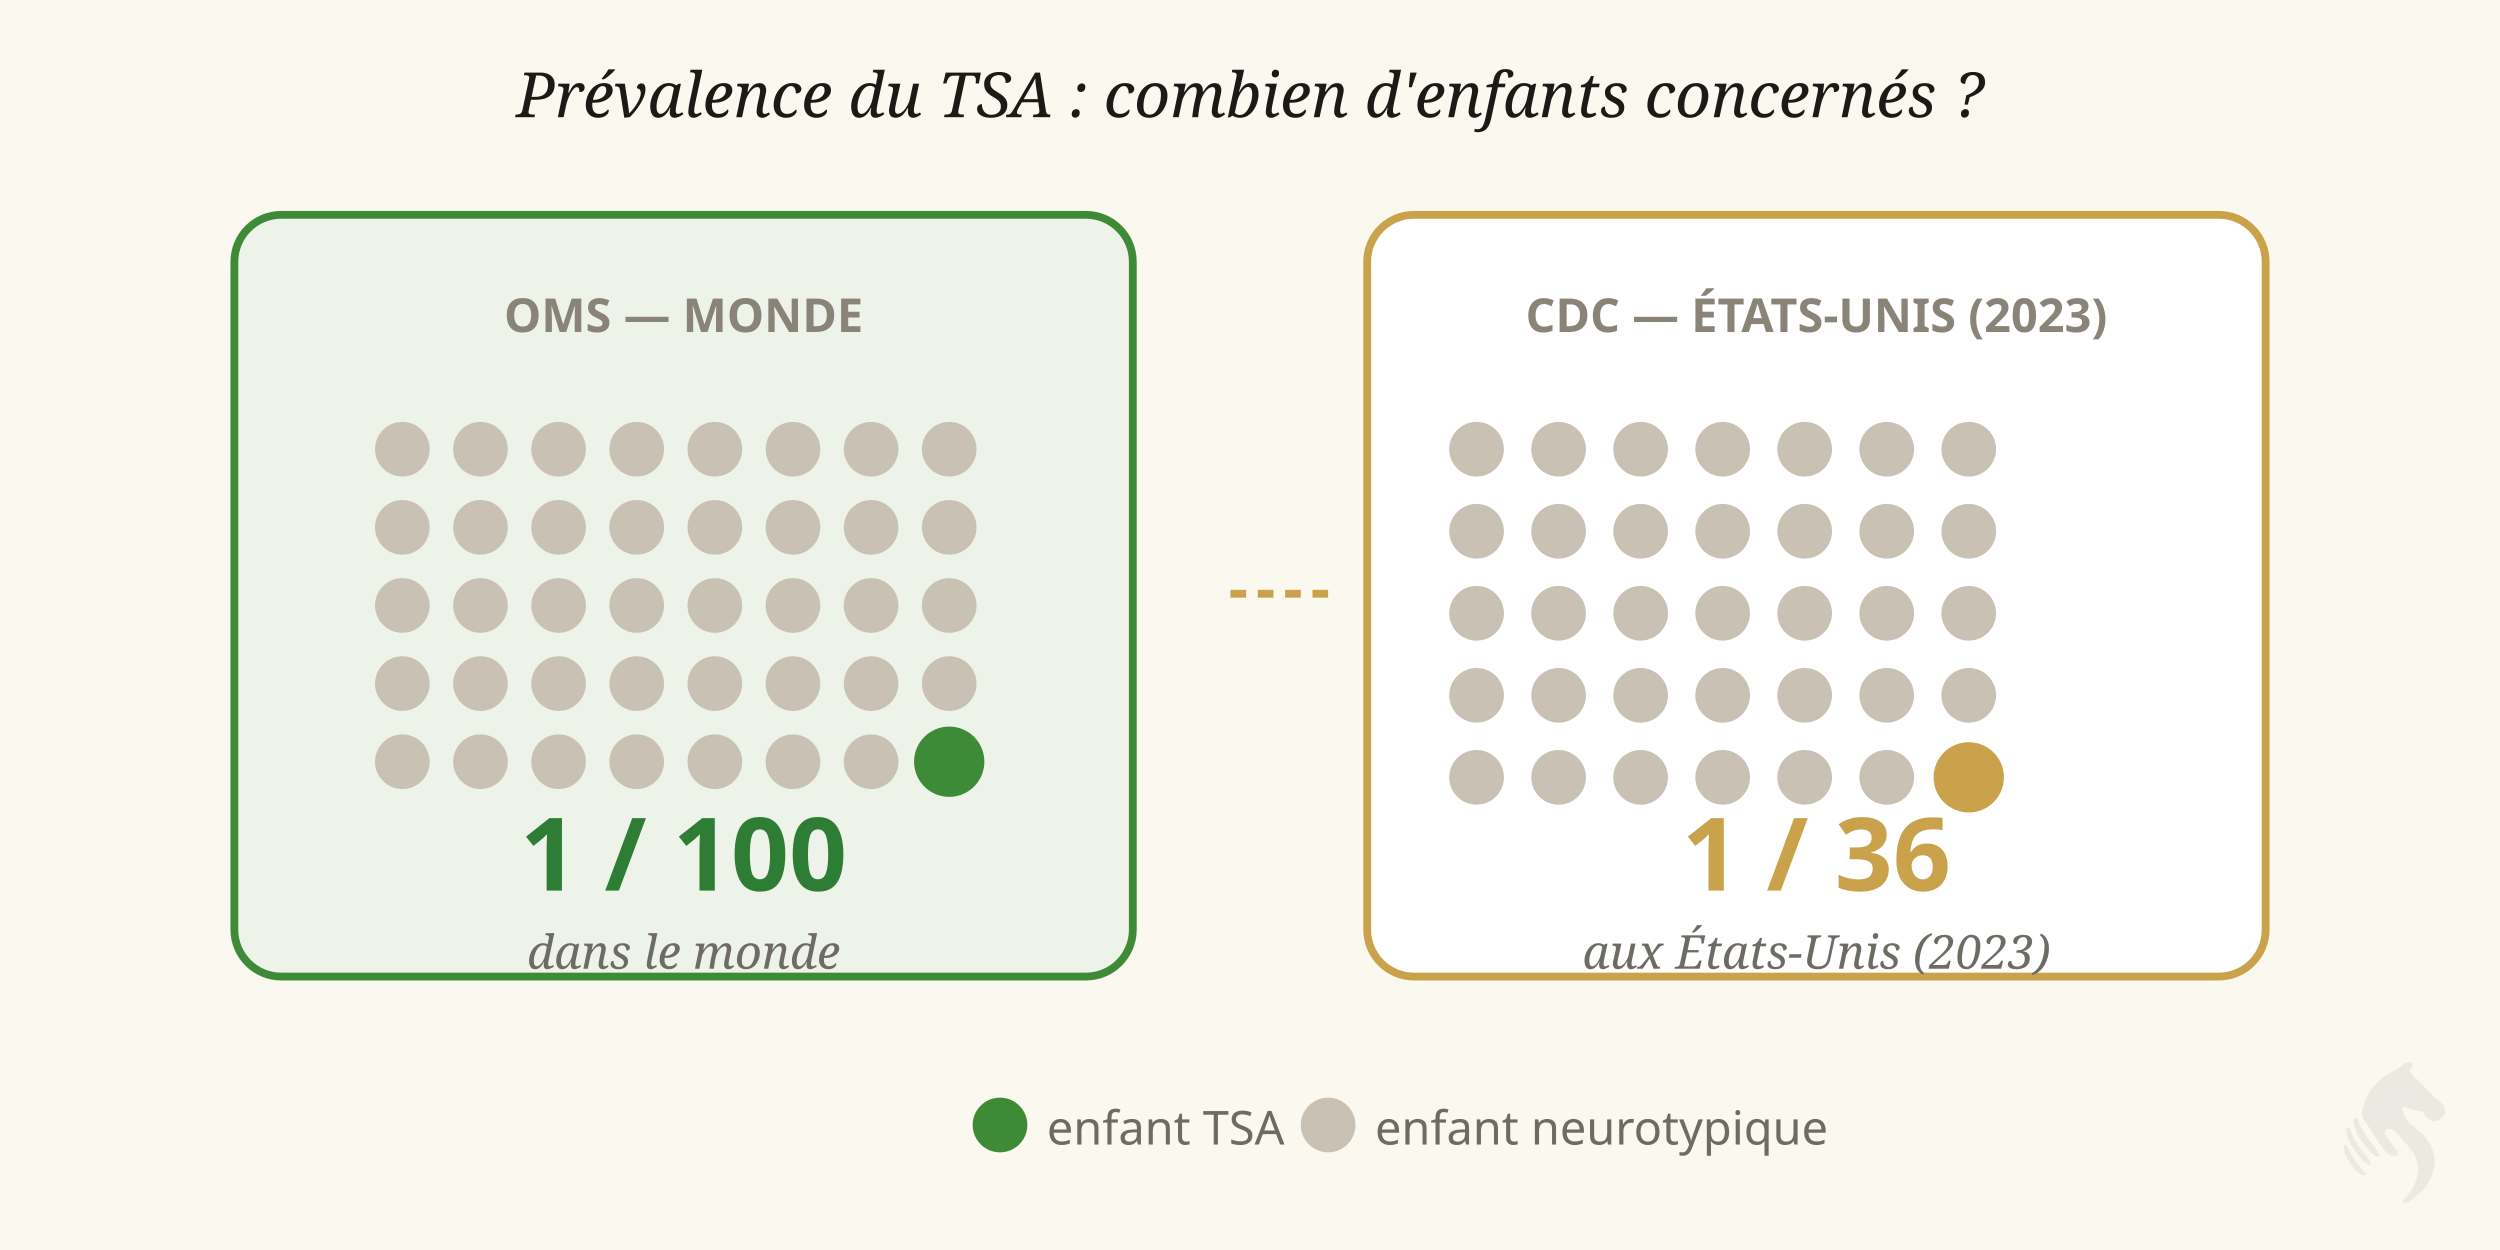
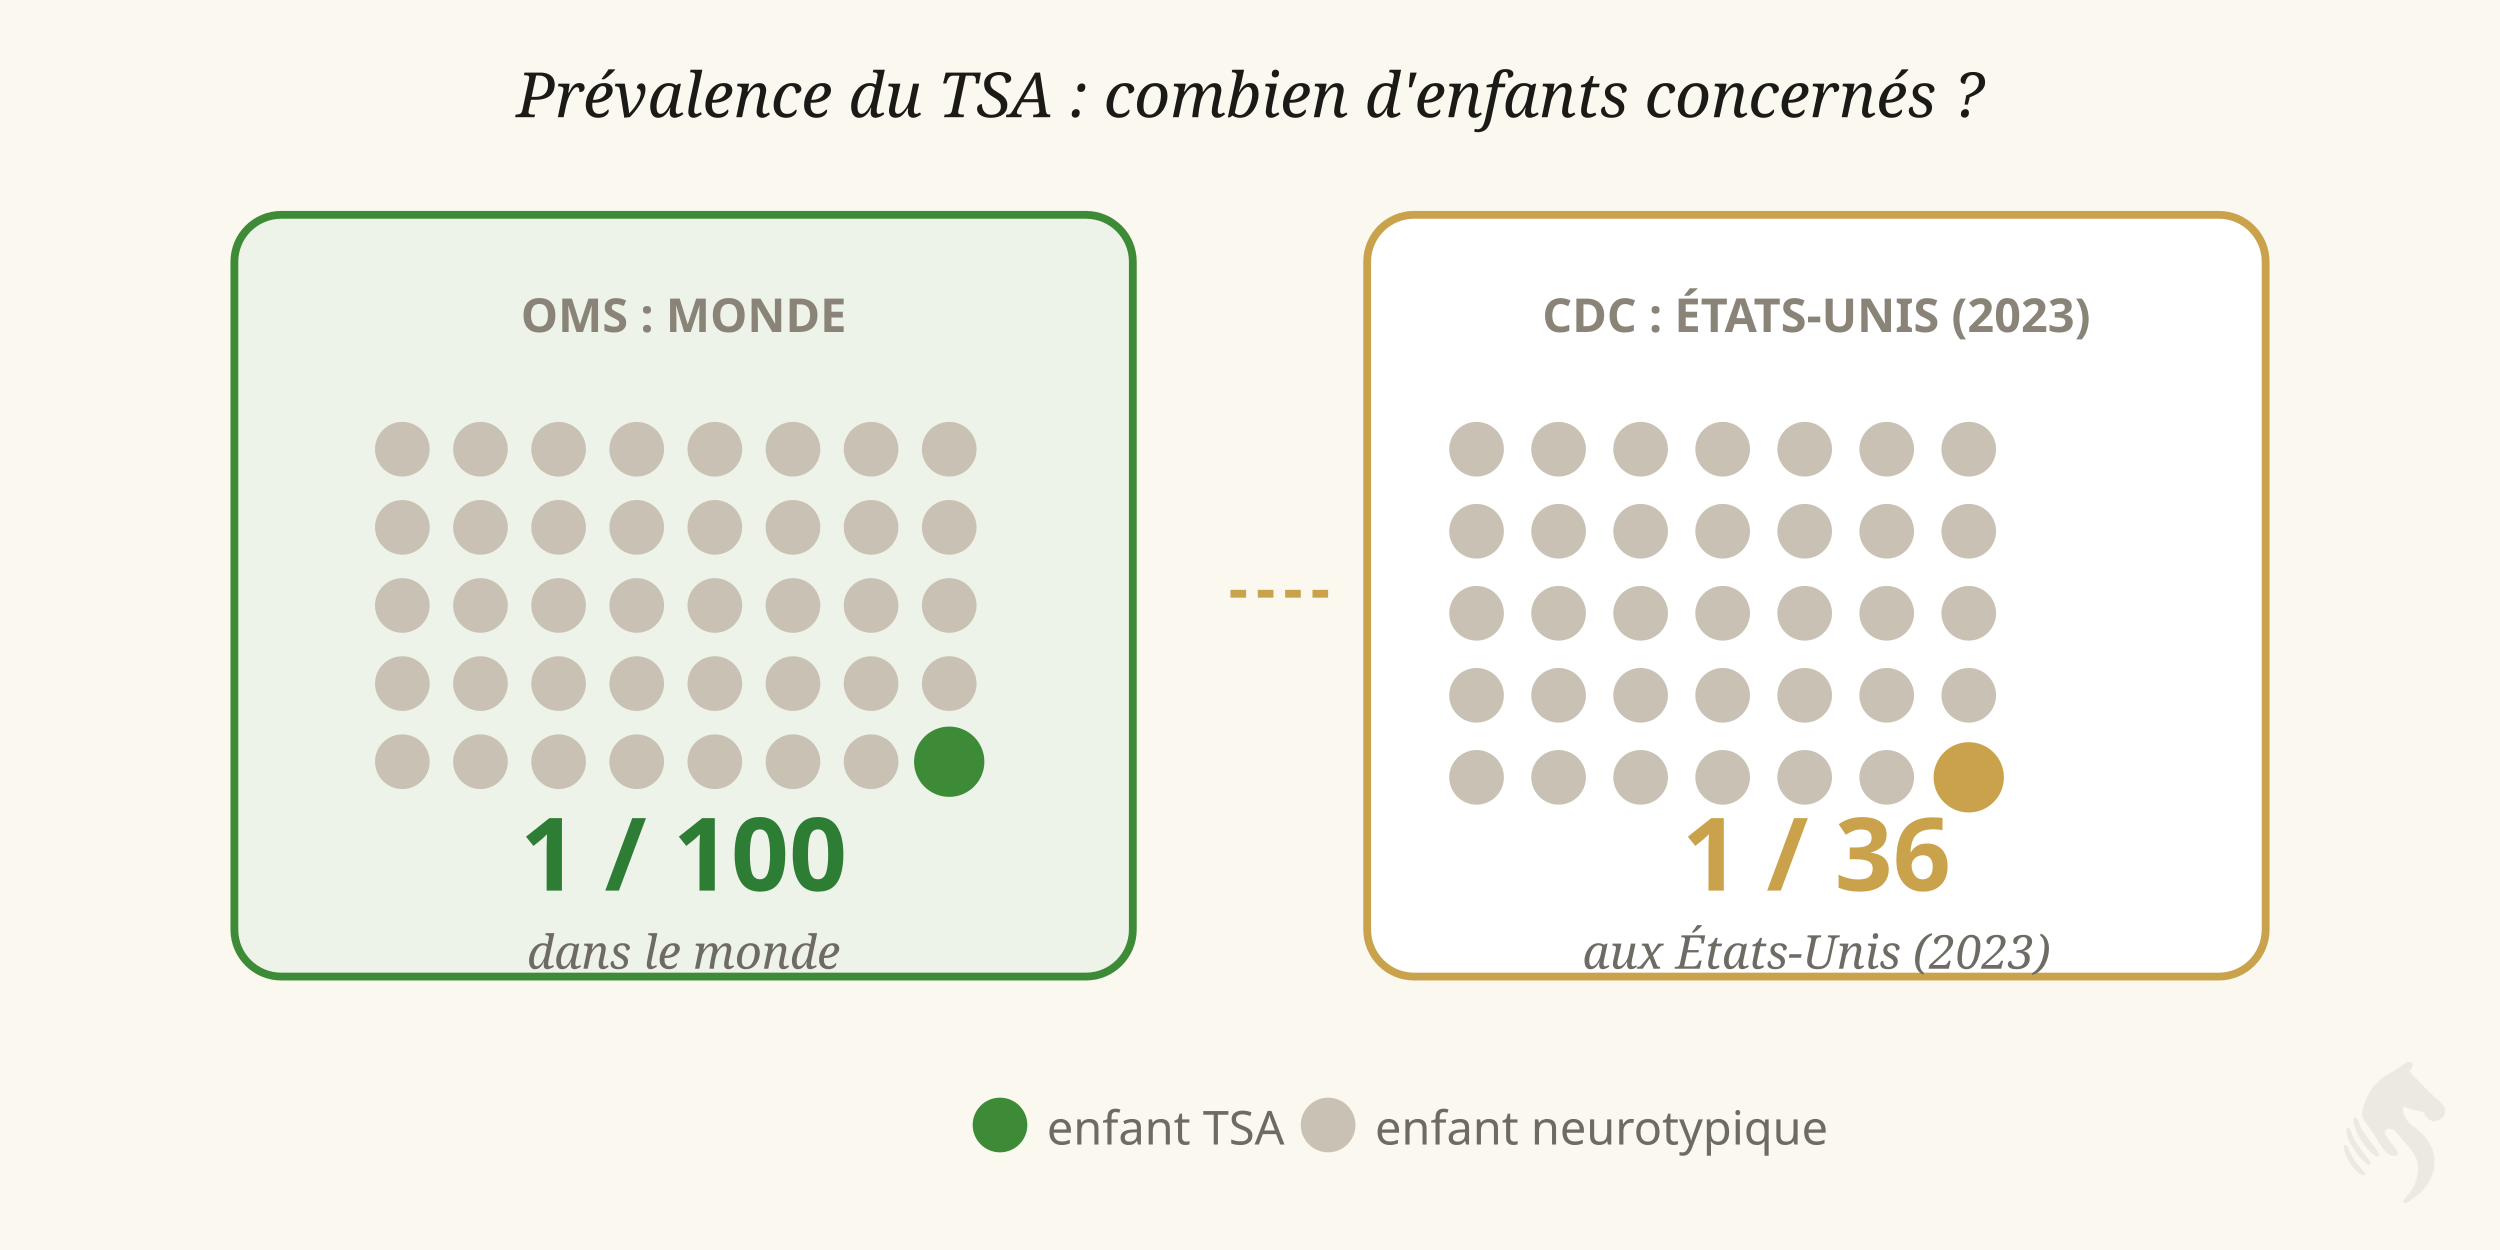
<svg xmlns="http://www.w3.org/2000/svg" width="640" height="320" viewBox="0 0 640 320" role="img" aria-labelledby="ea1">
  <rect width="640" height="320" fill="#faf8ef" />
  <text x="320" y="30" text-anchor="middle" font-family="Georgia, serif" font-size="16" font-style="italic" fill="#1c1a16">Prévalence du TSA : combien d'enfants concernés ?</text>
  <rect x="60" y="55" width="230" height="195" rx="12" fill="#eef3e9" stroke="#3d8b37" stroke-width="2" />
-   <text x="175" y="85" text-anchor="middle" font-family="system-ui, sans-serif" font-size="12" font-weight="700" fill="#8a8478">OMS — MONDE</text>
+   <text x="175" y="85" text-anchor="middle" font-family="system-ui, sans-serif" font-size="12" font-weight="700" fill="#8a8478">OMS : MONDE</text>
  <g fill="#c9c2b4">
    <circle cx="103" cy="115" r="7" />
    <circle cx="123" cy="115" r="7" />
    <circle cx="143" cy="115" r="7" />
    <circle cx="163" cy="115" r="7" />
    <circle cx="183" cy="115" r="7" />
    <circle cx="203" cy="115" r="7" />
    <circle cx="223" cy="115" r="7" />
    <circle cx="243" cy="115" r="7" />
    <circle cx="103" cy="135" r="7" />
    <circle cx="123" cy="135" r="7" />
    <circle cx="143" cy="135" r="7" />
    <circle cx="163" cy="135" r="7" />
    <circle cx="183" cy="135" r="7" />
    <circle cx="203" cy="135" r="7" />
    <circle cx="223" cy="135" r="7" />
    <circle cx="243" cy="135" r="7" />
    <circle cx="103" cy="155" r="7" />
    <circle cx="123" cy="155" r="7" />
    <circle cx="143" cy="155" r="7" />
    <circle cx="163" cy="155" r="7" />
    <circle cx="183" cy="155" r="7" />
    <circle cx="203" cy="155" r="7" />
    <circle cx="223" cy="155" r="7" />
    <circle cx="243" cy="155" r="7" />
    <circle cx="103" cy="175" r="7" />
    <circle cx="123" cy="175" r="7" />
    <circle cx="143" cy="175" r="7" />
    <circle cx="163" cy="175" r="7" />
    <circle cx="183" cy="175" r="7" />
    <circle cx="203" cy="175" r="7" />
    <circle cx="223" cy="175" r="7" />
    <circle cx="243" cy="175" r="7" />
    <circle cx="103" cy="195" r="7" />
    <circle cx="123" cy="195" r="7" />
    <circle cx="143" cy="195" r="7" />
    <circle cx="163" cy="195" r="7" />
    <circle cx="183" cy="195" r="7" />
    <circle cx="203" cy="195" r="7" />
    <circle cx="223" cy="195" r="7" />
  </g>
  <circle cx="243" cy="195" r="9" fill="#3d8b37" />
  <text x="175" y="228" text-anchor="middle" font-family="system-ui, sans-serif" font-size="26" font-weight="800" fill="#2e7d34">1 / 100</text>
  <text x="175" y="248" text-anchor="middle" font-family="Georgia, serif" font-size="12" font-style="italic" fill="#6e6a64">dans le monde</text>
  <line x1="315" y1="152" x2="340" y2="152" stroke="#c9a24b" stroke-width="2" stroke-dasharray="4 3" />
  <rect x="350" y="55" width="230" height="195" rx="12" fill="#fff" stroke="#c9a24b" stroke-width="2" />
-   <text x="465" y="85" text-anchor="middle" font-family="system-ui, sans-serif" font-size="12" font-weight="700" fill="#8a8478">CDC — ÉTATS-UNIS (2023)</text>
+   <text x="465" y="85" text-anchor="middle" font-family="system-ui, sans-serif" font-size="12" font-weight="700" fill="#8a8478">CDC : ÉTATS-UNIS (2023)</text>
  <g fill="#c9c2b4">
    <circle cx="378" cy="115" r="7" />
    <circle cx="399" cy="115" r="7" />
    <circle cx="420" cy="115" r="7" />
    <circle cx="441" cy="115" r="7" />
    <circle cx="462" cy="115" r="7" />
    <circle cx="483" cy="115" r="7" />
    <circle cx="504" cy="115" r="7" />
    <circle cx="378" cy="136" r="7" />
    <circle cx="399" cy="136" r="7" />
    <circle cx="420" cy="136" r="7" />
    <circle cx="441" cy="136" r="7" />
    <circle cx="462" cy="136" r="7" />
    <circle cx="483" cy="136" r="7" />
    <circle cx="504" cy="136" r="7" />
    <circle cx="378" cy="157" r="7" />
    <circle cx="399" cy="157" r="7" />
    <circle cx="420" cy="157" r="7" />
    <circle cx="441" cy="157" r="7" />
    <circle cx="462" cy="157" r="7" />
    <circle cx="483" cy="157" r="7" />
    <circle cx="504" cy="157" r="7" />
    <circle cx="378" cy="178" r="7" />
    <circle cx="399" cy="178" r="7" />
    <circle cx="420" cy="178" r="7" />
    <circle cx="441" cy="178" r="7" />
    <circle cx="462" cy="178" r="7" />
    <circle cx="483" cy="178" r="7" />
    <circle cx="504" cy="178" r="7" />
    <circle cx="378" cy="199" r="7" />
    <circle cx="399" cy="199" r="7" />
    <circle cx="420" cy="199" r="7" />
    <circle cx="441" cy="199" r="7" />
    <circle cx="462" cy="199" r="7" />
    <circle cx="483" cy="199" r="7" />
  </g>
  <circle cx="504" cy="199" r="9" fill="#c9a24b" />
  <text x="465" y="228" text-anchor="middle" font-family="system-ui, sans-serif" font-size="26" font-weight="800" fill="#c9a24b">1 / 36</text>
  <text x="465" y="248" text-anchor="middle" font-family="Georgia, serif" font-size="12" font-style="italic" fill="#6e6a64">aux États-Unis (2023)</text>
  <circle cx="256" cy="288" r="7" fill="#3d8b37" />
  <text x="268" y="293" font-family="system-ui, sans-serif" font-size="12" fill="#6e6a64">enfant TSA</text>
  <circle cx="340" cy="288" r="7" fill="#c9c2b4" />
  <text x="352" y="293" font-family="system-ui, sans-serif" font-size="12" fill="#6e6a64">enfant neurotypique</text>
  <g id="wm" opacity="0.07" transform="translate(600.0,271.9) scale(0.0416)" aria-hidden="true">
    <g fill="#1e1e1e" fill-rule="evenodd">
      <path d="M411.5-.5h-16a76 76 0 0 0-24.5 12q-.62-.7-1.5-1l-2 4a4 4 0 0 1-1.5-1 7 7 0 0 1-2.5 3.5 253 253 0 0 0-17 13q-1.42.93-2.5-.5-5.2 7.95-14.5 9a9.4 9.4 0 0 1-4 6q2.3.02 1.5 2A461 461 0 0 1 278.5 73q-13.2 7.95-26 16.5-1.59-1.38 0-3-2.35.35-4 2 .9.98 2 2-92.12 67.08-125.5 177a1316 1316 0 0 0-10 44 51.2 51.2 0 0 0 4.5 31q.1 3.33-2 1l4.5 11q1-2 2 0l5 10 1-1q6 10.95 13 21a651 651 0 0 1 18.5 25 3.4 3.4 0 0 1 1.5-3q21.52 33 43 66 .3 3.4-2.5 1v2a1542 1542 0 0 1 21 32q1 0 1 1a319 319 0 0 0 25 35 160 160 0 0 0 27 25 3.1 3.1 0 0 1 1-3q23.18 14.62 49 5.5 5-2.83 4-8.5-.15-4.6-1.5-9a618 618 0 0 0-55.5-73.5q3-.91 5 1.5a23.5 23.5 0 0 0-7-9q.63 2.4 2 4.5-.17 2.58-1.5.5a364 364 0 0 1-17.5-26.5 50 50 0 0 1-4.5-22.5q.9-4.71 3-9 .63 1.88 2.5 2a7 7 0 0 1 2-3q9.28-8.1 22-8a86 86 0 0 1 23 4.5 11 11 0 0 1 3 4.5q2.58-1.75 5 .5l21.5 23.5q.74 1.95.5 4 3.56 1 6 4a1094 1094 0 0 0 30 34.5l-1 1q3.7 2.7 7.5 5.5a23 23 0 0 1 2 5l5 3a22 22 0 0 0 5.5 8 11.5 11.5 0 0 0 4 4 3.9 3.9 0 0 0-2-3.5q1.7-1.12 3 .5a705 705 0 0 1 42 57.5q-.65 1.46-2 1.5a169 169 0 0 1 10 19 3.8 3.8 0 0 0-.5 4q1 2 2 0 1.4 2.05 2.5 4-.25-2.55.5-5a185 185 0 0 1 11 83q-1 2-2 0a9 9 0 0 0-1.5-4v9a2.3 2.3 0 0 0 1.5-1q.75 10.55-1 21a337 337 0 0 1-18 56l-2.5 3q-1.2-.69-1-2a36 36 0 0 0-4 7 5.2 5.2 0 0 0 3.5-4 4.3 4.3 0 0 1 0 4 350 350 0 0 1-33 52 1108 1108 0 0 1-30 35q-7.17 20.32 13.5 14.5a34 34 0 0 1 6-3 1496 1496 0 0 1 54-37 942 942 0 0 0 29-27q1.25-1.03 2 .5a11 11 0 0 0-3 4q1.35-1.65 2.5 0a29 29 0 0 1 4.5-6 40 40 0 0 0 9-10.5l6-4-1-1a25 25 0 0 1 8.5-7.5q-1.47-2.67 1-5 .22 4.17 2.5 1.5-1.94-3.13 2-4l-1-1q1.48-3.25 4-5.5a8 8 0 0 0-3-1q37.8-53.63 47.5-119 8.4-83.08-38-152a364 364 0 0 0-28-35q-1.03-1.25.5-2 3.58 2.23 2-1l-4-2a5 5 0 0 1-3-.5 484 484 0 0 0-70-58q-.7-.62-1-1.5 1.05-.43 2-1v-3a6 6 0 0 1-5-2q-.66-.1-1 .5 3.72 2.61 0 3-34.57-32.88-46-79.5.2-2.3 2-3v-4q-1.94 5.58-3.5 0-1-9 0-18 2.16-6.4 8.5-8a78 78 0 0 1 22 7.5 403 403 0 0 0 66 18l9 3q-2.45.75-5 .5-1.59 1.6 0 3a16 16 0 0 1 6.5-1 7.3 7.3 0 0 1 2 3q1.38-2.6 3.5-2-1.1-2.32-4-2.5 15.09-2.3 25.5 8.5 5.35 10.23 10 21 12.95 20.94 36.5 28.5-1.88.63-2 2.5a30 30 0 0 0 12.5 3q4.43-.1 8-2 3.2 3.87 5.5-1 1.2.69 1 2a39 39 0 0 0 4.5-2l1 1q.69-1.87-1.5-2.5a12 12 0 0 0 7-3q1.88-1.1 3 .5 2.22-3.62 6-2a8.7 8.7 0 0 1 3-4 41 41 0 0 1 12-6.5l-2-1 5.5-3.5q.62.7 1.5 1 1.82-1.15 0-2.5 1.42-.93 2.5.5a5.8 5.8 0 0 1 .5-4 39 39 0 0 1 6-4.5q-1.55-2.25.5-4.5 3.25-3.5 5-8 1.38-.64 2.5-1-.8-1.05-2-1.5 1.85-5.82 3-11.5v-10h-1q-.85 6-2.5 12-.16-4.46.5-9a63 63 0 0 0-12.5-31 478 478 0 0 0-45.5-44.5q3.06.72 6 2.5-3.15-3.9-7-7.5l1-1q-1.4-1.05-2 .5 1.77 2.4-.5 4a781 781 0 0 1-67.5-65.5l1-.5a29 29 0 0 0 7 6 93 93 0 0 0-14-15 24.5 24.5 0 0 0-9-9.5l1-1a44 44 0 0 0-7-4.5q1.44 2.2 3.5 4 1 1.5 0 3l-72-76q-5.34-7.85 1.5-14.5 1.98-.8 2 1.5a69 69 0 0 1 6-3.5q-1.95-1.94 0-3.5a31 31 0 0 0 6-12q2.05.24 4-.5a79 79 0 0 0-1.5-17.5 94 94 0 0 0-5-10l-1 1a87 87 0 0 0-5.5-3" />
      <path d="M325.5 44.5q-3.85 1.03-7 3.5a4.2 4.2 0 0 1-4.5-.5q-2.75 2.49-3.5 6-6.97 2.94-14 6-6.75 3.75-13.5 8-.62-.7-1.5-1a37.6 37.6 0 0 1-17 10.5 263 263 0 0 0-12 9.5q-1.59 1.62 0 3 12.8-8.55 26-16.5A461 461 0 0 0 327 46.5q.8-1.98-1.5-2m148 86-21-24a209 209 0 0 1-21-21.5l-8.5-8.5q-4.8-3.3-6-9-9.1-4.3-11.5-13a13 13 0 0 0 3-6q-.02-2.3-2-1.5-6.84 6.65-1.5 14.5l72 76q1-1.5 0-3a20 20 0 0 1-3.5-4m89 86a198 198 0 0 0-17.5-15q.4-2.17-.5-4-3.63-1.2-7-3a26 26 0 0 0-6-6 430 430 0 0 1-27-27.5 2.4 2.4 0 0 0-2-.5 29 29 0 0 1-7-6l-1 .5a781 781 0 0 0 67.5 65.5q2.27-1.6.5-4m-314-128a247 247 0 0 0-42 35.5 14.5 14.5 0 0 1-5 4l1 1a9.3 9.3 0 0 1-6 2.5 76 76 0 0 1-16 20q.3.88 1 1.5a9.4 9.4 0 0 0-5.5 6.5q-1-2-2 0-.93 1.42.5 2.5a25 25 0 0 0-6.5 8.5q-1.6 1.05-3.5 1.5 1.21.45 2 1.5a43 43 0 0 0-7 10 352 352 0 0 0-19.5 37 2.9 2.9 0 0 1-2.5 1 3.3 3.3 0 0 0 2 1.5 47 47 0 0 1-3.5 5.5l-12 34q-.98-1.8-1.5 0 1.4 1.9.5 4a33 33 0 0 1-3.5 5.5q.78.84 1 2a212 212 0 0 0-10 49.5 36 36 0 0 0 7 20q2.1 2.33 2-1a51.2 51.2 0 0 1-4.5-31 1316 1316 0 0 1 10-44q33.38-109.92 125.5-177-1.1-1.02-2-2m376 206q-.5-10.25-5-19.5 1.5-4.37-1.5-.5l-6.5-11q-5.55-3.6-7.5-10l-1 1q-3.75-5.75-9.5-9.5l1-1a850 850 0 0 0-9-7q1.14-2.04-1.5-3.5-1.08 1.43-2.5.5-2.84-1.65-2-4a5 5 0 0 0-3-.5 5 5 0 0 0-.5-3l-1 1a7 7 0 0 0-4.5-3 21 21 0 0 0-6-2.5 478 478 0 0 1 45.5 44.5 63 63 0 0 1 12.5 31q-.66 4.54-.5 9 1.65-6 2.5-12m-259 3v-1q-2.22-5.79 1-11.5l-2-2a67 67 0 0 0 1.5-5.5q.93 7.1 3.5 1-2.43-3.37 2-4a4.3 4.3 0 0 1 2.5 3q.45-1.21 1.5-2 2.3.75 4 2a326 326 0 0 1 28 10.5q11.4 3.22 23 6 1.05 1.6 1.5 3.5 1-4 2 0 1.08-1.43 2.5-.5-1.81 1.35 0 2.5 3.25-.47 7-2 1.85.03 3 1 5.83.22 11 2h5q2.55.25 5-.5l-9-3a403 403 0 0 1-66-18 78 78 0 0 0-22-7.5q-6.34 1.6-8.5 8-1 9 0 18 1.56 5.58 3.5 0m109 6a4.7 4.7 0 0 1 4 3q3.6-3.98 6 1l1-2 4 2a65 65 0 0 1 7.5 10q1.1 3.55 2.5 7-1.77 2.95 2 4 13.35 23.91 39 33 .12-1.87 2-2.5-23.55-7.56-36.5-28.5a305 305 0 0 0-10-21q-10.41-10.8-25.5-8.5 2.9.18 4 2.5m-410 86a9 9 0 0 0 1.5-4 310 310 0 0 0 37.5 86q-1.1 1.02-2 2a40 40 0 0 0 8.5 12 139 139 0 0 0 15 21q2.31 2.97 1.5 6 5.9 1.14 7.5 7 5.7 2.47 5 8 3.8 1.06 6.5 4 20.24 25.5 46 45.5a39 39 0 0 0 20 5 46 46 0 0 1 9-7.5 818 818 0 0 1-10-21.5q1.43-1.08.5-2.5a27 27 0 0 1-3.5-2 185 185 0 0 0-16-23.5q1.43-1.08.5-2.5a13.3 13.3 0 0 1-5.5-5 617 617 0 0 0-22.5-29v-4l-1 1a13 13 0 0 1-4.5-6 11.5 11.5 0 0 1-4-4q-.03 2.3-2 1.5A471 471 0 0 1 97 390.5q-1.8-3.04-.5-6 1.02.54 2 1a9 9 0 0 0-2-4.5q3.83-2.28-1-2.5a597 597 0 0 1-7-18.5l2-1a3.3 3.3 0 0 1-2-3.5 3.1 3.1 0 0 1-3-1q-7.35-19.46-24-8 1.03 2.34-.5 5a97 97 0 0 0 3.5 38" />
      <path d="M365.5 301.5q-1.8.7-2 3 11.43 46.62 46 79.5 3.72-.39 0-3 .34-.6 1-.5-2.4-2.22-5-4.5l2-2q-2.45-.75-5-.5a8.4 8.4 0 0 0-.5-4q-1.72 1.44-3-1a28 28 0 0 1-3.5-6q-.5 2-1 0a143 143 0 0 1-18-31q-6.22-11.64-9-27a7 7 0 0 0-2-3m-211 174a45 45 0 0 1-9.5-15q-1 2-2 0a41 41 0 0 0-6-9l-1-5-1 1a989 989 0 0 1-17.5-25.5q.7-.62 1-1.5a7.7 7.7 0 0 1-5-6 163 163 0 0 1-15-29q-.98-.46-2-1-1.3 2.96.5 6a471 471 0 0 0 55.5 86.5q1.97.8 2-1.5m-90-86q-2.05 2.77 1.5 4 3.6 16.25 9.5 30.5-2.48 3.62 2 3.5 3.65 9.3 8 18.5l-1 1a11.4 11.4 0 0 1 6 8q-.7.62-1 1.5a10.5 10.5 0 0 1 3.5 5l1-1a62 62 0 0 0 7.5 13q.9-.98 2-2a310 310 0 0 1-37.5-86 9 9 0 0 1-1.5 4m48 210a3.9 3.9 0 0 0-2-3.5q1.7-1.12 3 .5a127 127 0 0 0 39 32q11.3 4.6 8.5-7a147 147 0 0 0-17-32 1467 1467 0 0 0-40-51 554 554 0 0 1-48.5-75l1-1q.84 5.22 6 5a51.6 51.6 0 0 1-11.5-27l-1 2a159 159 0 0 0-11-31 14.3 14.3 0 0 0-10.5-8q-3.2.01-6 1.5-2.85 3.45-6 6.5-.87 16.85 3 33.5a3.6 3.6 0 0 1-2 2q1.38.56 2.5 1.5 3.15 9.81 6.5 19.5-1.21.45-2 1.5a29 29 0 0 0 5.5 7A256 256 0 0 0 55.5 525l-2 1a6.4 6.4 0 0 0 4 1.5 332 332 0 0 0 38.5 53l3.5 5.5-1 1q1.9 1.67 3.5.5a36 36 0 0 0 10.5 12m303-214q-.95.57-2 1 .3.88 1 1.5a484 484 0 0 1 70 58q1.42.72 3 .5a43 43 0 0 0-10-12.5l1-1q-2.66 1.47-5-1a36 36 0 0 0-10-10q1.81-1.35 0-2.5a8 8 0 0 1-3.5 0q-4.57-5.7-10-8a13 13 0 0 0-6.5-5.5 11.5 11.5 0 0 1-3.5-4.5q-.62.7-1.5 1a17.7 17.7 0 0 0-8-5.5q-2.84-1.65-2-4-7.47-2.25-13-7.5m-254 24a526 526 0 0 1 23.5 37 55 55 0 0 1 9 15l1-1a65 65 0 0 0 8.5 13q2.8 2.4 2.5-1-21.48-33-43-66a3.4 3.4 0 0 0-1.5 3m111 63q.16-.93 1-1.5a7 7 0 0 1-3.5-2.5 17.5 17.5 0 0 0-5.5-8q3.7-4.18-2.5-5a41 41 0 0 1-7.5-18.5l2-3a7.2 7.2 0 0 1-2-4.5 3.1 3.1 0 0 0 3-1 37 37 0 0 0-1-7q-1.87-.12-2.5-2a36 36 0 0 0-3 9 50 50 0 0 0 4.5 22.5 364 364 0 0 0 17.5 26.5q1.33 2.08 1.5-.5-1.37-2.1-2-4.5m-272 45v19q2.55 12.15 7 24 15.37 37.49 37 68a54 54 0 0 0 9 12.5q-1.58 2.58 2 3l-1 1 5.5 4.5a82 82 0 0 0 9 12q6.5 6.26 12.5 13 9.5 6.75 17.5 15l1-1q4.56 3.52 9 7l1-2a89 89 0 0 0 13.5 3.5q13.85-4.6 6.5-17.5-1.73 1.44-3-1a307 307 0 0 1-13.5-16 16 16 0 0 0-6-5.5q1.43-1.08.5-2.5a27.2 27.2 0 0 1-12.5-15 3.1 3.1 0 0 1-3-1q-7.5-10.25-15.5-20-.93-1.42.5-2.5a16 16 0 0 1-6-5.5 880 880 0 0 1-19-29.5q.7-.62 1-1.5a8 8 0 0 1-4-4 94 94 0 0 1-12.5-26l-1 1q-3.8-4.62-1.5-10a3.1 3.1 0 0 1-3-1 198 198 0 0 1-7-15.5l1-1a55 55 0 0 1-9-11q-2.85-1.46-6-2l3-1a22 22 0 0 0-9 2 11.4 11.4 0 0 0-4 6.5m277 51a48 48 0 0 0 12 5q-.57 3.66 2 2a5.3 5.3 0 0 1 3.5 3l1-2a45 45 0 0 0 26 0q.45 1.21 1.5 2 1.27-3.4 4-2 1.81-1.15 0-2.5l3-1.5a21 21 0 0 0 3.5-4q1.4-8.23-1.5-16 .3-.88 1-1.5-5.22-1.95-4-7a193 193 0 0 1-18-23.5 16 16 0 0 0-3.5-3q-4.05-7.43-9-12a284 284 0 0 0-14-17q-.75-1.58.5-3a19 19 0 0 1-6-4 4.35 4.35 0 0 0-5-1.5 618 618 0 0 1 55.5 73.5q1.35 4.4 1.5 9 1 5.67-4 8.5-25.82 9.12-49-5.5a3.1 3.1 0 0 0-1 3m115-56a264 264 0 0 1 16 22q-1.7 3.04 1.5 1a494 494 0 0 1 16.5 23l7 10q1.35-.04 2-1.5a705 705 0 0 0-42-57.5q-1.3-1.62-3-.5a3.9 3.9 0 0 1 2 3.5" />
      <path d="M112.5 599.5q7 9.5 16 17 2 0 2 2 6.9 3.77 11 8.5l13 5.5a5.7 5.7 0 0 0 6 0q2.07 3.94 4 0-3.37-1.23-.5-3 .22-6.86.5-13.5l-3-3.5 3-2.5q-4.58-.9-7.5-4.5a79 79 0 0 0-10.5-16.5q2.67 1.47 5-1a12 12 0 0 1-8.5-3.5 92 92 0 0 0-17.5-23.5l2-1-6.5-4.5a2294 2294 0 0 1-34.5-47q-1 0-1-1-5.27-4.75-4-11.5-2.25-3.25-3.5.5A227 227 0 0 1 61.5 469q.84-.57 1-1.5-5.16.22-6-5l-1 1a554 554 0 0 0 48.5 75 1467 1467 0 0 1 40 51q10.5 14.98 17 32 2.8 11.6-8.5 7a127 127 0 0 1-39-32q-1.3-1.62-3-.5a3.9 3.9 0 0 1 2 3.5m335-4a3349 3349 0 0 1 7.5 35q2.3 19.53.5 39a9 9 0 0 1 1.5 4q1 2 2 0a185 185 0 0 0-11-83q-.75 2.45-.5 5m44-147q1.58 3.23-2 1-1.53.75-.5 2a364 364 0 0 1 28 35q46.4 68.92 38 152-9.7 65.37-47.5 119 1.46.15 3 1a12 12 0 0 0 3.5-6q1.58 1.52 3.5.5-1.16-8.12 7-11-1.6-1.75 1-2.5-.12-8.5 6-14-.81-.1-1-1a3.1 3.1 0 0 1 3-1 5.4 5.4 0 0 1 3-5.5q-1.2-.45-2-1.5a67 67 0 0 0 4.5-10l1 2a9 9 0 0 1 2.5-5l-1-2a6.3 6.3 0 0 1 4-.5 6.5 6.5 0 0 0-3-3 225 225 0 0 1 11-24.5q-.53-1.8-1.5 0-.3-4.51 1-9l1 1a67 67 0 0 0 1.5-13q7.4-.7 1-5a232 232 0 0 0 2-53l.5-5q.57.84 1.5 1a8 8 0 0 0-2.5-5q-6.56-49.08-31.5-89 2.03-1.77-.5-3l-1 1a696 696 0 0 1-17.5-26q-2.18-1.53-1-3.5-3.93-.91-5-4.5-1.26-.5-1-2a69 69 0 0 0-6.5-5q-.69-1.87 1.5-2.5a14 14 0 0 0-4-2.5m-36 230a273 273 0 0 1-13.5 57q-1.4.82-2.5 2 2.69 6.4-4 8.5l2 1a30 30 0 0 0-3 8.5q-.2 1.31 1 2l2.5-3a337 337 0 0 0 18-56 89 89 0 0 0 1-21q-.57.84-1.5 1m-25 84a185 185 0 0 1-24 38l-2.5 6a25 25 0 0 0-6.5 7q-13.95 16.7-28.5 33-1.16 4.05-3.5 7.5-1.35 4.25-1 8a16 16 0 0 1 6 5.5h14a20 20 0 0 1 10-3.5q1.71-1.12 0-2.5a81 81 0 0 0 18.5-12q.62.7 1.5 1a71 71 0 0 1 2-4q1-2 2 0 1.7-4.54 4.5-1a38 38 0 0 1 4.5-6.5 189 189 0 0 0 30.5-23.5q4.55 3.9 4-3a4.6 4.6 0 0 1 4.5-2v-3a5 5 0 0 0 3-.5 41 41 0 0 1 3-5.5 11 11 0 0 1 3-4q-.75-1.53-2-.5a942 942 0 0 1-29 27 1496 1496 0 0 0-54 37 34 34 0 0 0-6 3q-20.67 5.82-13.5-14.5a1108 1108 0 0 0 30-35 350 350 0 0 0 33-52 4.3 4.3 0 0 0 0-4 5.2 5.2 0 0 1-3.5 4" />
    </g>
  </g>
</svg>
